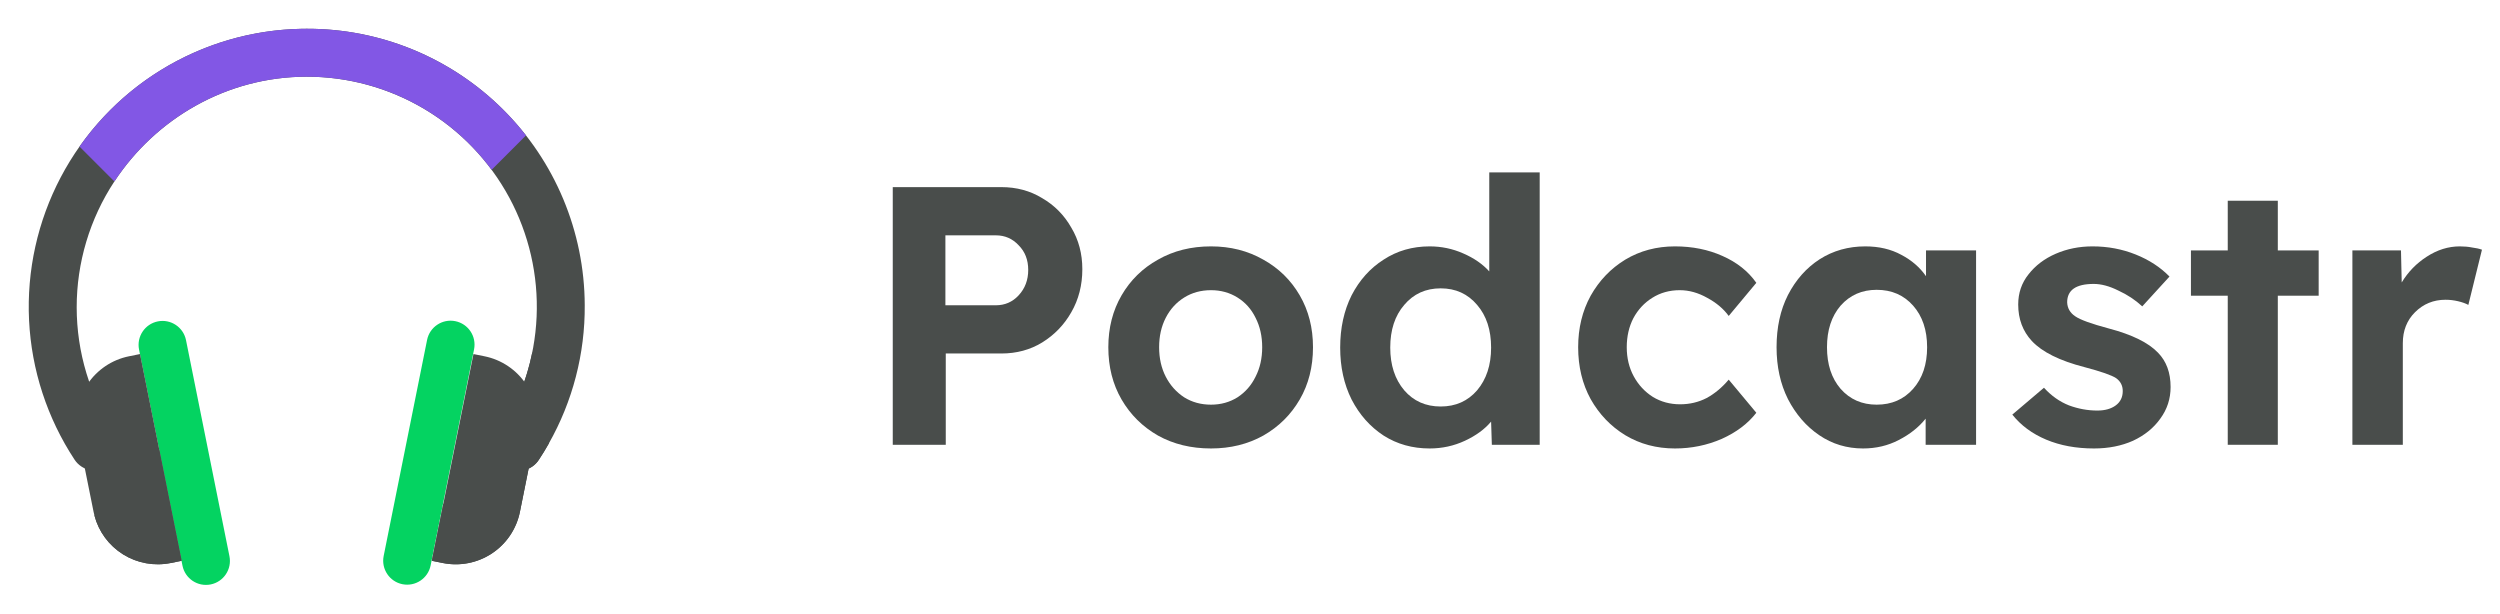
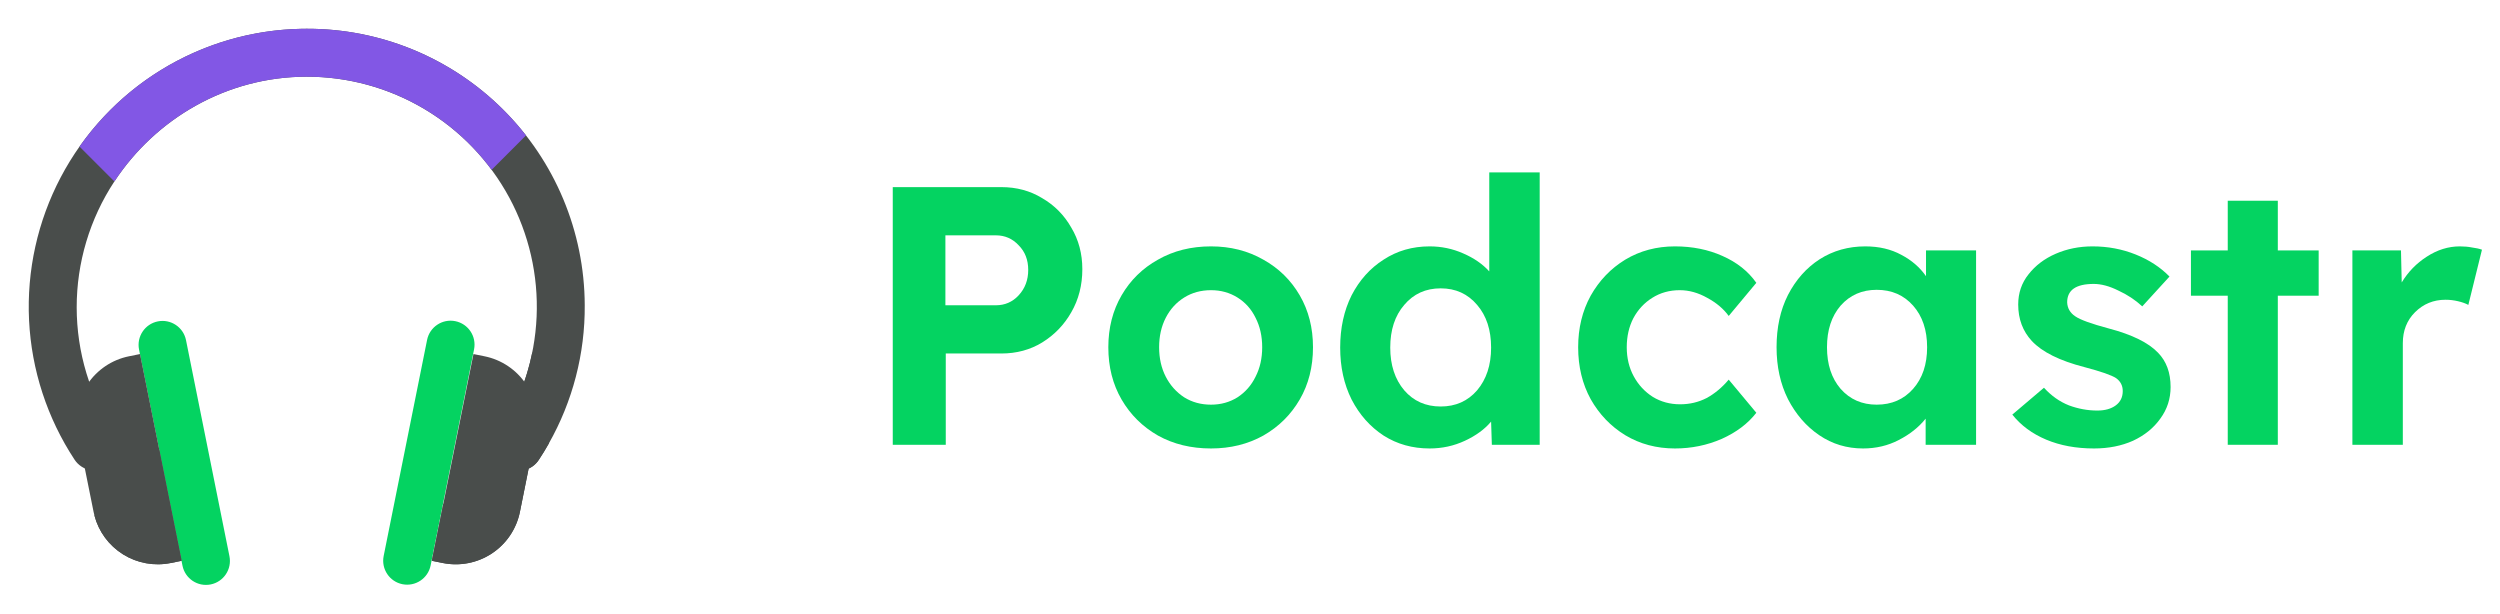
<svg xmlns="http://www.w3.org/2000/svg" width="163" height="40" viewBox="0 0 163 40" fill="none">
-   <path d="M58.208 29V12.2H65.288C66.28 12.2 67.168 12.44 67.952 12.92C68.752 13.384 69.384 14.024 69.848 14.84C70.328 15.64 70.568 16.544 70.568 17.552C70.568 18.592 70.328 19.528 69.848 20.36C69.384 21.176 68.752 21.832 67.952 22.328C67.168 22.808 66.28 23.048 65.288 23.048H61.664V29H58.208ZM61.64 19.904H64.928C65.52 19.904 66.016 19.688 66.416 19.256C66.832 18.808 67.04 18.256 67.04 17.6C67.04 16.944 66.832 16.408 66.416 15.992C66.016 15.56 65.52 15.344 64.928 15.344H61.64V19.904Z" fill="#494D4B" />
-   <path d="M78.959 29.24C77.663 29.24 76.511 28.96 75.503 28.4C74.495 27.824 73.703 27.04 73.127 26.048C72.551 25.056 72.263 23.92 72.263 22.64C72.263 21.376 72.551 20.248 73.127 19.256C73.703 18.264 74.495 17.488 75.503 16.928C76.511 16.352 77.663 16.064 78.959 16.064C80.223 16.064 81.359 16.352 82.367 16.928C83.375 17.488 84.167 18.264 84.743 19.256C85.319 20.248 85.607 21.376 85.607 22.64C85.607 23.92 85.319 25.056 84.743 26.048C84.167 27.04 83.375 27.824 82.367 28.4C81.359 28.96 80.223 29.24 78.959 29.24ZM78.959 26.384C79.599 26.384 80.175 26.224 80.687 25.904C81.199 25.568 81.591 25.12 81.863 24.56C82.151 24 82.295 23.36 82.295 22.64C82.295 21.92 82.151 21.28 81.863 20.72C81.591 20.16 81.199 19.72 80.687 19.4C80.175 19.08 79.599 18.92 78.959 18.92C78.303 18.92 77.719 19.08 77.207 19.4C76.695 19.72 76.295 20.16 76.007 20.72C75.719 21.28 75.575 21.92 75.575 22.64C75.575 23.36 75.719 24 76.007 24.56C76.295 25.12 76.695 25.568 77.207 25.904C77.719 26.224 78.303 26.384 78.959 26.384Z" fill="#494D4B" />
-   <path d="M93.212 29.24C92.092 29.24 91.092 28.96 90.212 28.4C89.332 27.824 88.636 27.04 88.124 26.048C87.628 25.056 87.38 23.928 87.38 22.664C87.38 21.384 87.628 20.248 88.124 19.256C88.636 18.264 89.332 17.488 90.212 16.928C91.092 16.352 92.092 16.064 93.212 16.064C93.98 16.064 94.708 16.216 95.396 16.52C96.1 16.824 96.668 17.216 97.1 17.696V11.24H100.388V29H97.268L97.22 27.488C96.804 27.984 96.236 28.4 95.516 28.736C94.796 29.072 94.028 29.24 93.212 29.24ZM93.932 26.504C94.908 26.504 95.7 26.152 96.308 25.448C96.916 24.728 97.22 23.8 97.22 22.664C97.22 21.512 96.916 20.584 96.308 19.88C95.7 19.16 94.908 18.8 93.932 18.8C92.956 18.8 92.164 19.16 91.556 19.88C90.948 20.584 90.644 21.512 90.644 22.664C90.644 23.8 90.948 24.728 91.556 25.448C92.164 26.152 92.956 26.504 93.932 26.504Z" fill="#494D4B" />
-   <path d="M109.208 29.24C108.008 29.24 106.928 28.952 105.968 28.376C105.024 27.8 104.272 27.016 103.712 26.024C103.168 25.032 102.896 23.904 102.896 22.64C102.896 21.392 103.168 20.272 103.712 19.28C104.272 18.288 105.024 17.504 105.968 16.928C106.928 16.352 108.008 16.064 109.208 16.064C110.344 16.064 111.376 16.272 112.304 16.688C113.248 17.104 113.984 17.688 114.512 18.44L112.712 20.6C112.376 20.136 111.912 19.744 111.32 19.424C110.728 19.088 110.128 18.92 109.52 18.92C108.848 18.92 108.248 19.088 107.72 19.424C107.208 19.744 106.8 20.184 106.496 20.744C106.208 21.304 106.064 21.936 106.064 22.64C106.064 23.344 106.216 23.976 106.52 24.536C106.824 25.096 107.24 25.544 107.768 25.88C108.296 26.2 108.888 26.36 109.544 26.36C110.168 26.36 110.744 26.224 111.272 25.952C111.8 25.664 112.28 25.264 112.712 24.752L114.512 26.912C113.968 27.616 113.216 28.184 112.256 28.616C111.296 29.032 110.28 29.24 109.208 29.24Z" fill="#494D4B" />
-   <path d="M121.472 29.24C120.416 29.24 119.464 28.952 118.616 28.376C117.768 27.8 117.088 27.016 116.576 26.024C116.08 25.032 115.832 23.904 115.832 22.64C115.832 21.344 116.08 20.208 116.576 19.232C117.088 18.24 117.776 17.464 118.64 16.904C119.52 16.344 120.512 16.064 121.616 16.064C122.512 16.064 123.296 16.248 123.968 16.616C124.64 16.968 125.176 17.432 125.576 18.008V16.328H128.84V29H125.552V27.296C125.104 27.856 124.52 28.32 123.8 28.688C123.096 29.056 122.32 29.24 121.472 29.24ZM122.36 26.384C123.336 26.384 124.128 26.04 124.736 25.352C125.344 24.664 125.648 23.76 125.648 22.64C125.648 21.52 125.344 20.616 124.736 19.928C124.128 19.24 123.336 18.896 122.36 18.896C121.4 18.896 120.616 19.24 120.008 19.928C119.416 20.616 119.12 21.52 119.12 22.64C119.12 23.76 119.416 24.664 120.008 25.352C120.616 26.04 121.4 26.384 122.36 26.384Z" fill="#494D4B" />
-   <path d="M136.531 29.24C135.363 29.24 134.323 29.048 133.411 28.664C132.499 28.28 131.763 27.736 131.203 27.032L133.267 25.28C133.747 25.808 134.291 26.192 134.899 26.432C135.507 26.656 136.123 26.768 136.747 26.768C137.243 26.768 137.643 26.656 137.947 26.432C138.251 26.208 138.403 25.896 138.403 25.496C138.403 25.144 138.259 24.864 137.971 24.656C137.683 24.464 136.995 24.224 135.907 23.936C134.291 23.52 133.147 22.952 132.475 22.232C131.883 21.592 131.587 20.8 131.587 19.856C131.587 19.104 131.811 18.448 132.259 17.888C132.707 17.312 133.299 16.864 134.035 16.544C134.771 16.224 135.571 16.064 136.435 16.064C137.427 16.064 138.363 16.24 139.243 16.592C140.123 16.944 140.859 17.424 141.451 18.032L139.675 19.976C139.227 19.56 138.707 19.216 138.115 18.944C137.539 18.656 137.003 18.512 136.507 18.512C135.355 18.512 134.779 18.912 134.779 19.712C134.795 20.096 134.971 20.4 135.307 20.624C135.627 20.848 136.355 21.112 137.491 21.416C139.011 21.816 140.083 22.344 140.707 23C141.251 23.56 141.523 24.304 141.523 25.232C141.523 26 141.299 26.688 140.851 27.296C140.419 27.904 139.827 28.384 139.075 28.736C138.323 29.072 137.475 29.24 136.531 29.24Z" fill="#494D4B" />
-   <path d="M145.249 29V19.28H142.849V16.328H145.249V13.088H148.513V16.328H151.177V19.28H148.513V29H145.249Z" fill="#494D4B" />
-   <path d="M153.376 29V16.328H156.544L156.592 18.416C157.008 17.728 157.552 17.168 158.224 16.736C158.912 16.288 159.632 16.064 160.384 16.064C160.672 16.064 160.936 16.088 161.176 16.136C161.432 16.168 161.648 16.216 161.824 16.28L160.936 19.88C160.76 19.784 160.536 19.704 160.264 19.64C159.992 19.576 159.72 19.544 159.448 19.544C158.664 19.544 158 19.816 157.456 20.36C156.928 20.888 156.664 21.56 156.664 22.376V29H153.376Z" fill="#494D4B" />
+   <path d="M58.208 29V12.2H65.288C66.28 12.2 67.168 12.44 67.952 12.92C68.752 13.384 69.384 14.024 69.848 14.84C70.328 15.64 70.568 16.544 70.568 17.552C70.568 18.592 70.328 19.528 69.848 20.36C69.384 21.176 68.752 21.832 67.952 22.328C67.168 22.808 66.28 23.048 65.288 23.048H61.664V29H58.208ZM61.64 19.904H64.928C65.52 19.904 66.016 19.688 66.416 19.256C66.832 18.808 67.04 18.256 67.04 17.6C67.04 16.944 66.832 16.408 66.416 15.992C66.016 15.56 65.52 15.344 64.928 15.344H61.64V19.904Z" fill="#04D361" />
+   <path d="M78.959 29.24C77.663 29.24 76.511 28.96 75.503 28.4C74.495 27.824 73.703 27.04 73.127 26.048C72.551 25.056 72.263 23.92 72.263 22.64C72.263 21.376 72.551 20.248 73.127 19.256C73.703 18.264 74.495 17.488 75.503 16.928C76.511 16.352 77.663 16.064 78.959 16.064C80.223 16.064 81.359 16.352 82.367 16.928C83.375 17.488 84.167 18.264 84.743 19.256C85.319 20.248 85.607 21.376 85.607 22.64C85.607 23.92 85.319 25.056 84.743 26.048C84.167 27.04 83.375 27.824 82.367 28.4C81.359 28.96 80.223 29.24 78.959 29.24ZM78.959 26.384C79.599 26.384 80.175 26.224 80.687 25.904C81.199 25.568 81.591 25.12 81.863 24.56C82.151 24 82.295 23.36 82.295 22.64C82.295 21.92 82.151 21.28 81.863 20.72C81.591 20.16 81.199 19.72 80.687 19.4C80.175 19.08 79.599 18.92 78.959 18.92C78.303 18.92 77.719 19.08 77.207 19.4C76.695 19.72 76.295 20.16 76.007 20.72C75.719 21.28 75.575 21.92 75.575 22.64C75.575 23.36 75.719 24 76.007 24.56C76.295 25.12 76.695 25.568 77.207 25.904C77.719 26.224 78.303 26.384 78.959 26.384Z" fill="#04D361" />
+   <path d="M93.212 29.24C92.092 29.24 91.092 28.96 90.212 28.4C89.332 27.824 88.636 27.04 88.124 26.048C87.628 25.056 87.38 23.928 87.38 22.664C87.38 21.384 87.628 20.248 88.124 19.256C88.636 18.264 89.332 17.488 90.212 16.928C91.092 16.352 92.092 16.064 93.212 16.064C93.98 16.064 94.708 16.216 95.396 16.52C96.1 16.824 96.668 17.216 97.1 17.696V11.24H100.388V29H97.268L97.22 27.488C96.804 27.984 96.236 28.4 95.516 28.736C94.796 29.072 94.028 29.24 93.212 29.24ZM93.932 26.504C94.908 26.504 95.7 26.152 96.308 25.448C96.916 24.728 97.22 23.8 97.22 22.664C97.22 21.512 96.916 20.584 96.308 19.88C95.7 19.16 94.908 18.8 93.932 18.8C92.956 18.8 92.164 19.16 91.556 19.88C90.948 20.584 90.644 21.512 90.644 22.664C90.644 23.8 90.948 24.728 91.556 25.448C92.164 26.152 92.956 26.504 93.932 26.504Z" fill="#04D361" />
+   <path d="M109.208 29.24C108.008 29.24 106.928 28.952 105.968 28.376C105.024 27.8 104.272 27.016 103.712 26.024C103.168 25.032 102.896 23.904 102.896 22.64C102.896 21.392 103.168 20.272 103.712 19.28C104.272 18.288 105.024 17.504 105.968 16.928C106.928 16.352 108.008 16.064 109.208 16.064C110.344 16.064 111.376 16.272 112.304 16.688C113.248 17.104 113.984 17.688 114.512 18.44L112.712 20.6C112.376 20.136 111.912 19.744 111.32 19.424C110.728 19.088 110.128 18.92 109.52 18.92C108.848 18.92 108.248 19.088 107.72 19.424C107.208 19.744 106.8 20.184 106.496 20.744C106.208 21.304 106.064 21.936 106.064 22.64C106.064 23.344 106.216 23.976 106.52 24.536C106.824 25.096 107.24 25.544 107.768 25.88C108.296 26.2 108.888 26.36 109.544 26.36C110.168 26.36 110.744 26.224 111.272 25.952C111.8 25.664 112.28 25.264 112.712 24.752L114.512 26.912C113.968 27.616 113.216 28.184 112.256 28.616C111.296 29.032 110.28 29.24 109.208 29.24Z" fill="#04D361" />
+   <path d="M121.472 29.24C120.416 29.24 119.464 28.952 118.616 28.376C117.768 27.8 117.088 27.016 116.576 26.024C116.08 25.032 115.832 23.904 115.832 22.64C115.832 21.344 116.08 20.208 116.576 19.232C117.088 18.24 117.776 17.464 118.64 16.904C119.52 16.344 120.512 16.064 121.616 16.064C122.512 16.064 123.296 16.248 123.968 16.616C124.64 16.968 125.176 17.432 125.576 18.008V16.328H128.84V29H125.552V27.296C125.104 27.856 124.52 28.32 123.8 28.688C123.096 29.056 122.32 29.24 121.472 29.24ZM122.36 26.384C123.336 26.384 124.128 26.04 124.736 25.352C125.344 24.664 125.648 23.76 125.648 22.64C125.648 21.52 125.344 20.616 124.736 19.928C124.128 19.24 123.336 18.896 122.36 18.896C121.4 18.896 120.616 19.24 120.008 19.928C119.416 20.616 119.12 21.52 119.12 22.64C119.12 23.76 119.416 24.664 120.008 25.352C120.616 26.04 121.4 26.384 122.36 26.384Z" fill="#04D361" />
+   <path d="M136.531 29.24C135.363 29.24 134.323 29.048 133.411 28.664C132.499 28.28 131.763 27.736 131.203 27.032L133.267 25.28C133.747 25.808 134.291 26.192 134.899 26.432C135.507 26.656 136.123 26.768 136.747 26.768C137.243 26.768 137.643 26.656 137.947 26.432C138.251 26.208 138.403 25.896 138.403 25.496C138.403 25.144 138.259 24.864 137.971 24.656C137.683 24.464 136.995 24.224 135.907 23.936C134.291 23.52 133.147 22.952 132.475 22.232C131.883 21.592 131.587 20.8 131.587 19.856C131.587 19.104 131.811 18.448 132.259 17.888C132.707 17.312 133.299 16.864 134.035 16.544C134.771 16.224 135.571 16.064 136.435 16.064C137.427 16.064 138.363 16.24 139.243 16.592C140.123 16.944 140.859 17.424 141.451 18.032L139.675 19.976C139.227 19.56 138.707 19.216 138.115 18.944C137.539 18.656 137.003 18.512 136.507 18.512C135.355 18.512 134.779 18.912 134.779 19.712C134.795 20.096 134.971 20.4 135.307 20.624C135.627 20.848 136.355 21.112 137.491 21.416C139.011 21.816 140.083 22.344 140.707 23C141.251 23.56 141.523 24.304 141.523 25.232C141.523 26 141.299 26.688 140.851 27.296C140.419 27.904 139.827 28.384 139.075 28.736C138.323 29.072 137.475 29.24 136.531 29.24Z" fill="#04D361" />
+   <path d="M145.249 29V19.28H142.849V16.328H145.249V13.088H148.513V16.328H151.177V19.28H148.513V29H145.249Z" fill="#04D361" />
+   <path d="M153.376 29V16.328H156.544L156.592 18.416C157.008 17.728 157.552 17.168 158.224 16.736C158.912 16.288 159.632 16.064 160.384 16.064C160.672 16.064 160.936 16.088 161.176 16.136C161.432 16.168 161.648 16.216 161.824 16.28L160.936 19.88C160.76 19.784 160.536 19.704 160.264 19.64C159.992 19.576 159.72 19.544 159.448 19.544C158.664 19.544 158 19.816 157.456 20.36C156.928 20.888 156.664 21.56 156.664 22.376V29H153.376Z" fill="#04D361" />
  <path d="M38.125 19.888C38.149 23.054 37.34 26.171 35.777 28.926C35.575 29.284 35.361 29.634 35.134 29.976C35.023 30.15 34.877 30.3 34.707 30.417C34.537 30.535 34.345 30.617 34.142 30.66C33.94 30.702 33.731 30.704 33.528 30.666C33.325 30.627 33.132 30.548 32.959 30.434C32.786 30.32 32.638 30.173 32.523 30.001C32.408 29.83 32.328 29.637 32.288 29.434C32.247 29.231 32.248 29.022 32.289 28.82C32.33 28.617 32.411 28.424 32.527 28.253C34.019 25.99 34.868 23.364 34.987 20.656C35.105 17.948 34.488 15.259 33.2 12.874C31.912 10.489 30.002 8.497 27.673 7.111C25.344 5.724 22.683 4.995 19.972 5C14.762 5.01 10.142 7.745 7.457 11.832C5.852 14.27 4.998 17.126 5 20.045C5.003 22.964 5.863 25.818 7.473 28.253C7.701 28.599 7.782 29.022 7.699 29.427C7.616 29.834 7.375 30.19 7.029 30.418C6.683 30.646 6.261 30.728 5.855 30.645C5.449 30.561 5.092 30.32 4.864 29.974C3.079 27.265 2.054 24.127 1.895 20.887C1.737 17.647 2.451 14.424 3.962 11.553C5.474 8.683 7.729 6.271 10.491 4.569C13.253 2.868 16.421 1.938 19.664 1.878C19.778 1.876 19.891 1.875 20.005 1.875C24.795 1.865 29.393 3.756 32.791 7.133C36.188 10.511 38.106 15.098 38.125 19.888Z" fill="#494D4B" />
  <path d="M9.066 22.794L11.898 36.882C12.068 37.728 12.891 38.275 13.737 38.105C14.582 37.935 15.13 37.112 14.96 36.266L12.128 22.179C11.958 21.333 11.135 20.785 10.289 20.955C9.444 21.125 8.896 21.949 9.066 22.794Z" fill="#04D361" />
  <path d="M11.844 36.564L11.126 36.709C10.059 36.923 8.95 36.722 8.027 36.147C7.103 35.572 6.434 34.665 6.157 33.612C6.136 33.531 6.116 33.45 6.1 33.367L5.071 28.256C4.848 27.146 5.075 25.993 5.701 25.051C6.328 24.108 7.303 23.453 8.413 23.229L9.13 23.084L10.39 29.341L11.844 36.564Z" fill="#494D4B" />
  <path d="M11.844 36.564L11.126 36.709C10.059 36.923 8.95 36.722 8.027 36.147C7.103 35.572 6.434 34.665 6.157 33.612C7.674 32.298 9.09 30.87 10.39 29.341L11.844 36.564Z" fill="#494D4B" />
  <path d="M36.148 27.087L35.777 28.926C35.575 29.284 35.361 29.634 35.134 29.976C35.023 30.15 34.877 30.3 34.707 30.417C34.537 30.534 34.345 30.617 34.142 30.659C33.94 30.702 33.731 30.704 33.528 30.665C33.325 30.627 33.132 30.548 32.959 30.434C32.786 30.32 32.638 30.173 32.523 30.001C32.408 29.829 32.328 29.637 32.288 29.434C32.247 29.231 32.248 29.022 32.289 28.819C32.33 28.617 32.411 28.424 32.527 28.253C33.587 26.65 34.326 24.858 34.705 22.974C35.293 23.467 35.737 24.109 35.991 24.833C36.245 25.557 36.299 26.335 36.148 27.087Z" fill="#494D4B" />
  <path d="M34.295 8.83L32.054 11.071C30.657 9.182 28.836 7.649 26.737 6.594C24.638 5.54 22.321 4.993 19.972 5C14.762 5.01 10.142 7.745 7.457 11.832L5.184 9.559C6.823 7.229 8.988 5.32 11.505 3.985C14.021 2.651 16.816 1.929 19.664 1.878C19.778 1.876 19.891 1.875 20.005 1.875C22.759 1.869 25.479 2.492 27.955 3.698C30.432 4.903 32.601 6.658 34.295 8.83Z" fill="#8257E5" />
  <path d="M27.846 22.163L25.015 36.251C24.845 37.097 25.392 37.92 26.238 38.09C27.084 38.26 27.907 37.712 28.077 36.867L30.909 22.779C31.079 21.933 30.531 21.11 29.685 20.94C28.84 20.77 28.016 21.318 27.846 22.163Z" fill="#04D361" />
  <path d="M34.929 28.256L33.9 33.367C33.677 34.477 33.022 35.452 32.079 36.079C31.137 36.705 29.984 36.932 28.874 36.709L28.156 36.564L28.9 32.871L30.869 23.084L31.587 23.229C32.697 23.453 33.672 24.108 34.299 25.05C34.386 25.18 34.465 25.314 34.536 25.453C34.982 26.315 35.12 27.304 34.929 28.256Z" fill="#494D4B" />
  <path d="M34.929 28.256L33.9 33.367C33.677 34.477 33.022 35.452 32.079 36.079C31.137 36.705 29.984 36.932 28.874 36.709L28.156 36.564L28.9 32.871C31.04 30.609 32.93 28.122 34.536 25.453C34.982 26.315 35.12 27.304 34.929 28.256Z" fill="#494D4B" />
</svg>
